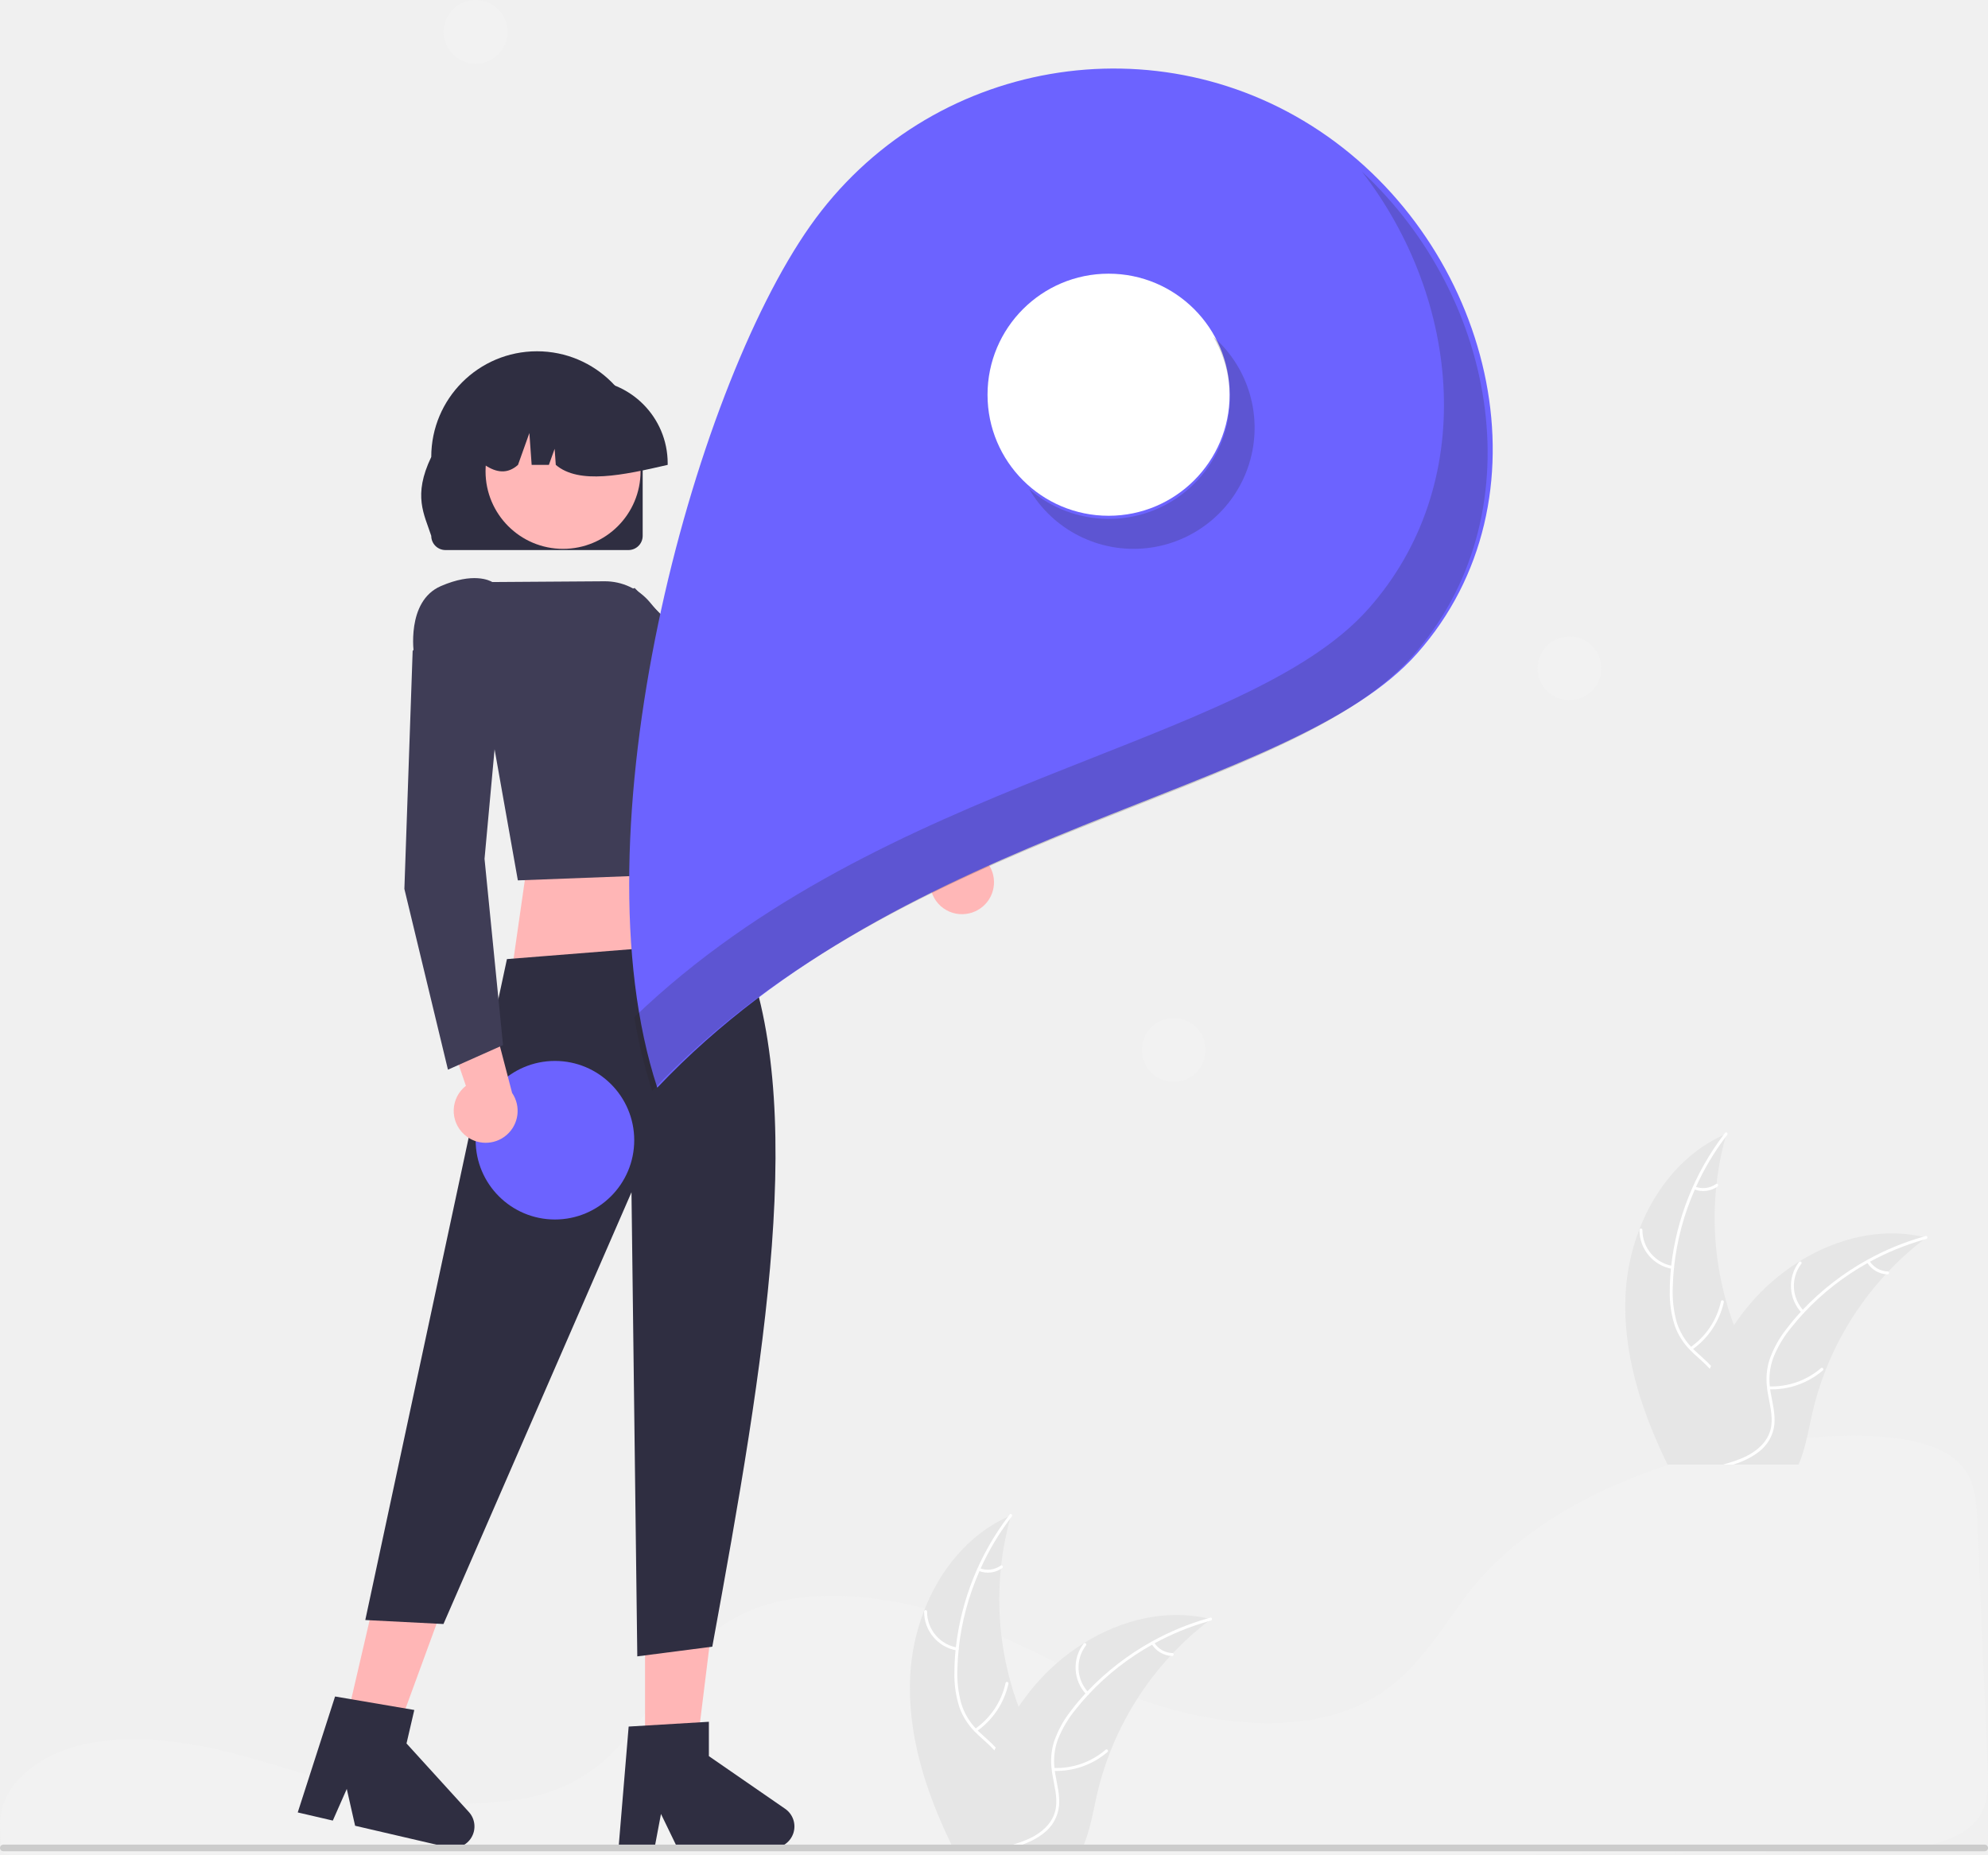
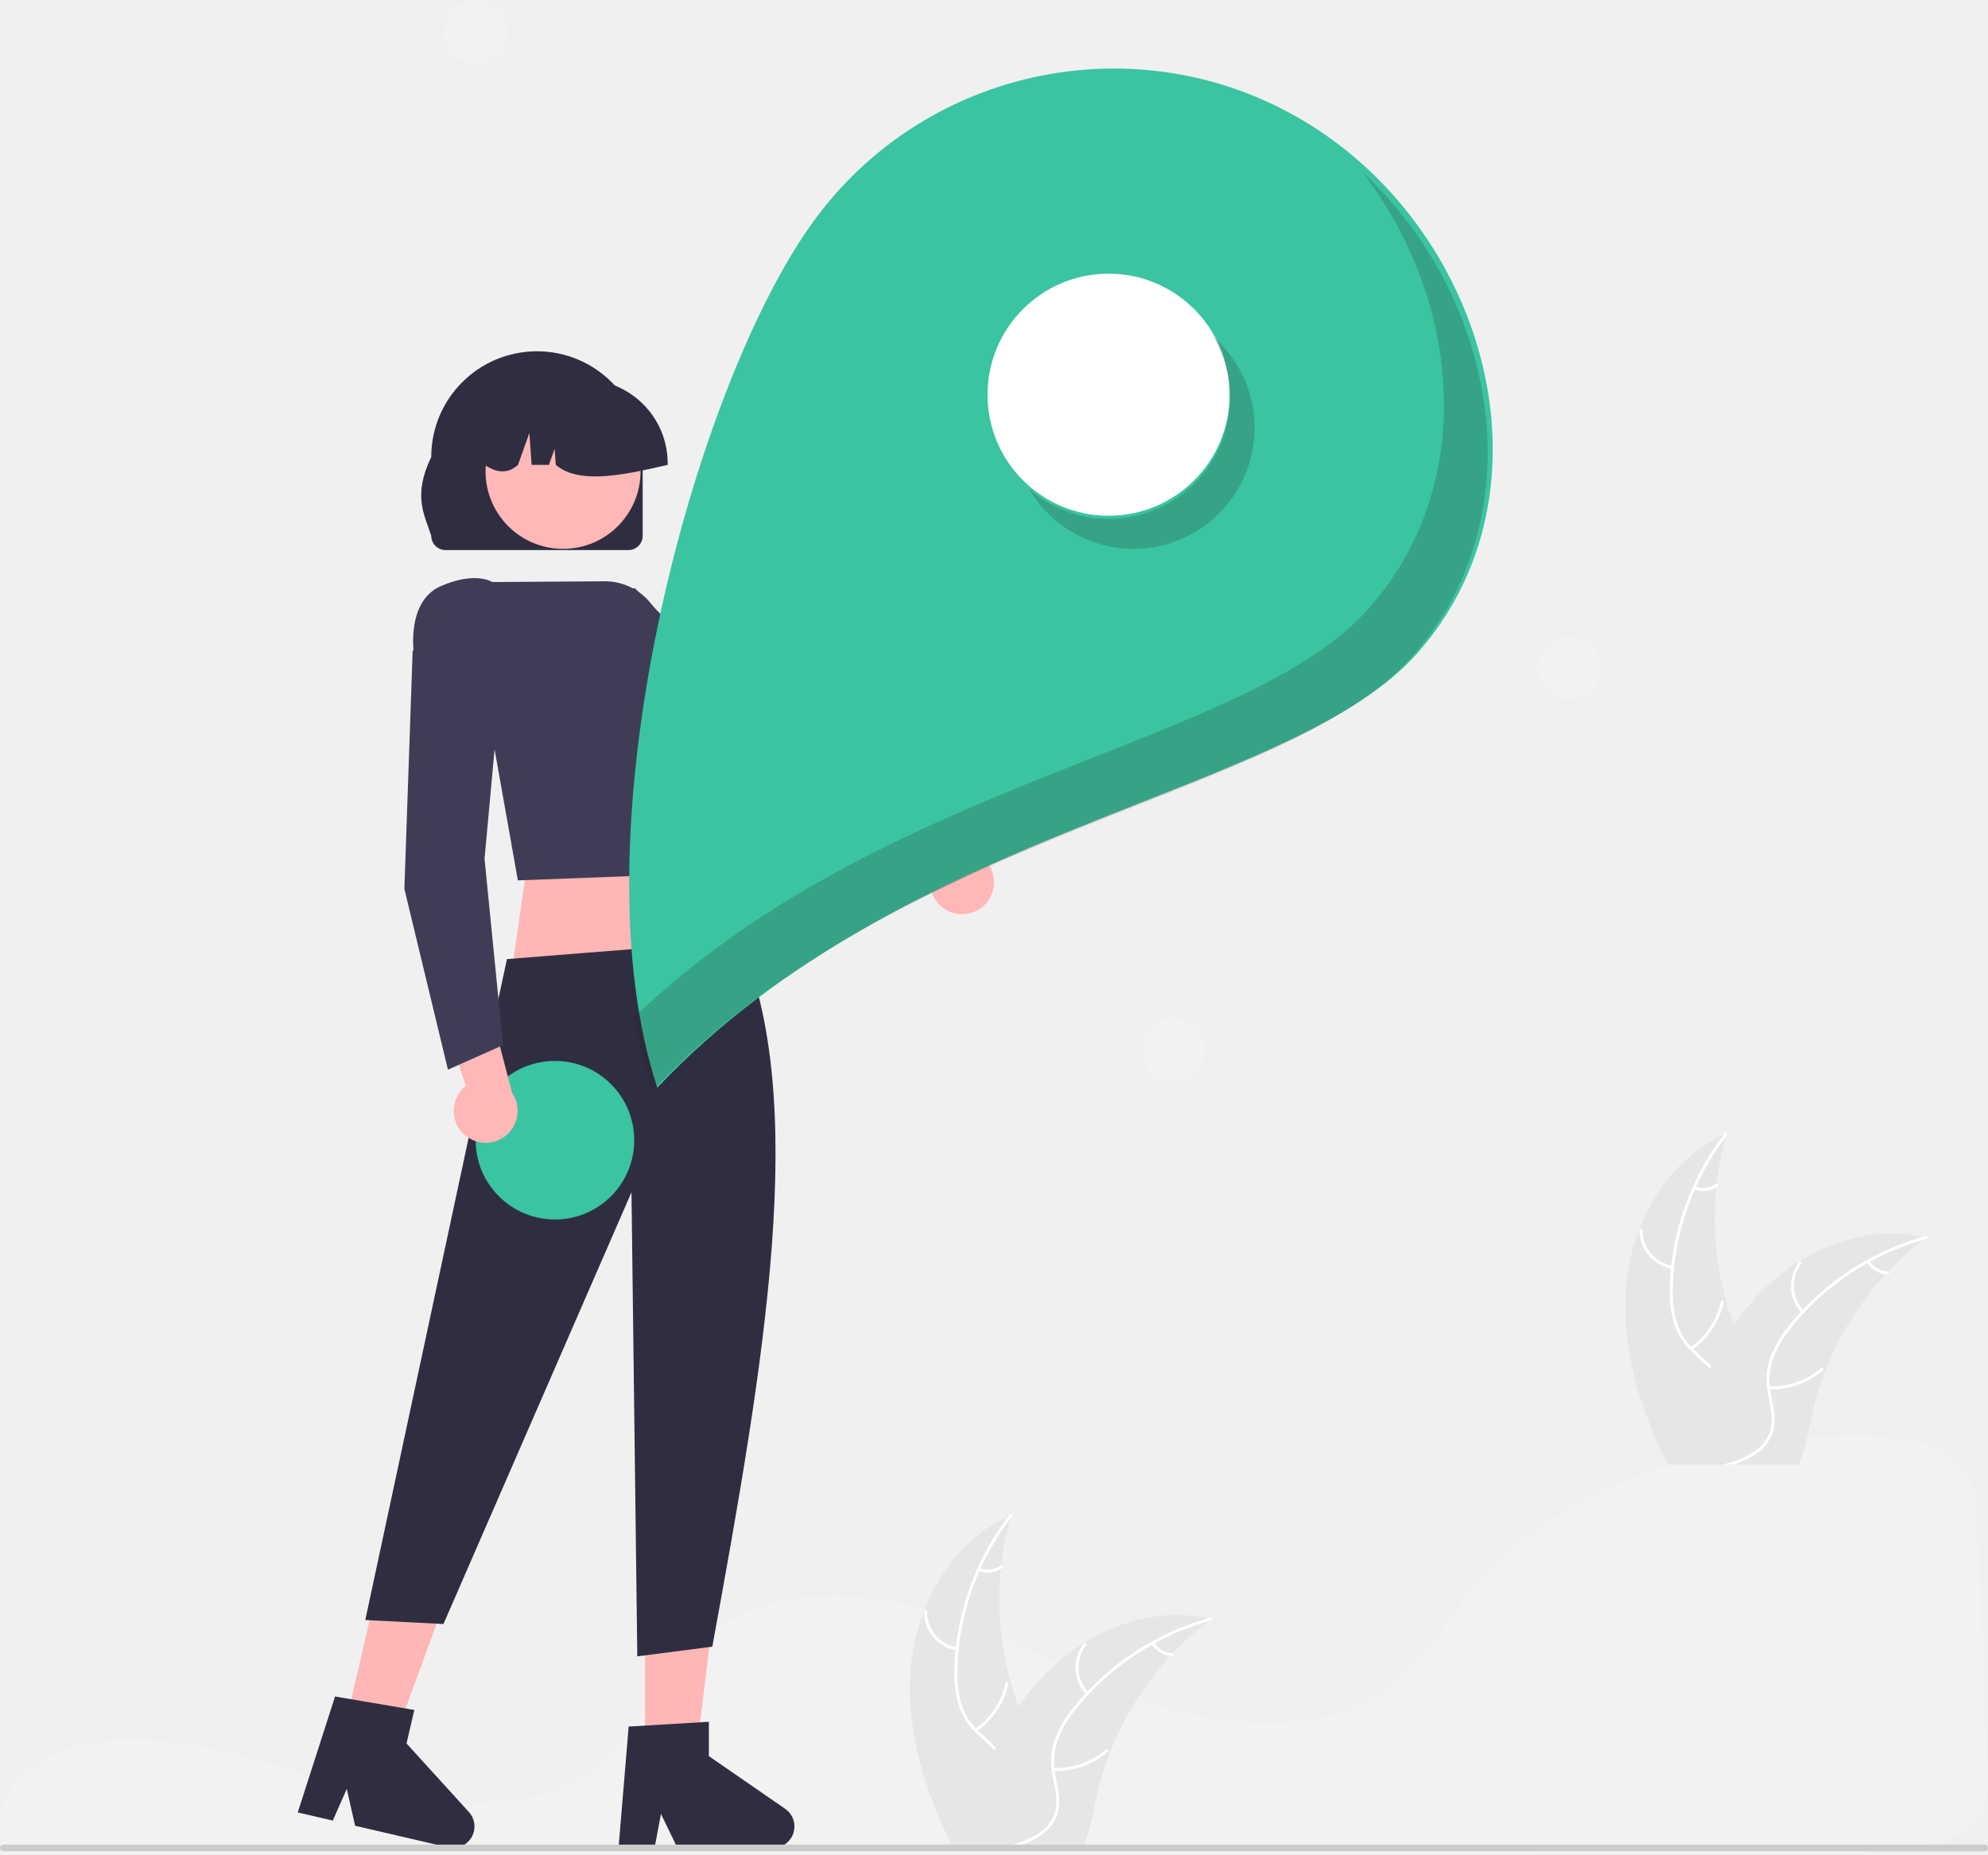
<svg xmlns="http://www.w3.org/2000/svg" data-name="Layer 1" width="748.775" height="698.528" viewBox="0 0 748.775 698.528">
  <path d="M276.629,755.894c-3.6,0-7.207.171-10.729.516l-.513.05c-23.365,2.378-40.456,16.173-39.753,32.09l.136,2.878c.09,1.819.185,3.775.264,5.945.043,1.07,1.311,1.892,2.889,1.892H803.655c40.521-.283,80.896-.64,119.996-1.06a177.652,177.652,0,0,0,21.954-1.31c10.866-1.48,18.408-4.415,23.058-8.972h.001c5.783-5.65,5.965-12.766,5.616-20.805-.712-16.232-1.419-33.285-2.124-50.286-.623-14.983-1.243-29.927-1.863-44.233-.383-8.49-1.235-15.984-7.803-21.712-7.119-6.194-20.101-9.334-38.588-9.334-.223,0-.445,0-.671.001-57.936.237-115.342,23.171-142.845,57.067-3.167,3.903-6.118,8.082-8.972,12.124a158.913,158.913,0,0,1-13.78,17.664,66.95,66.95,0,0,1-9.103,8.169c-.223.178-.479.368-.749.549-.618.464-1.265.911-1.895,1.31a62.041,62.041,0,0,1-11.609,6.076l-.407.157c-.306.126-.638.252-.97.367a68.213,68.213,0,0,1-7.17,2.206c-10.484,2.66-22.405,3.298-35.432,1.894a151.751,151.751,0,0,1-35.23-8.265c-12.062-4.389-23.353-9.86-34.272-15.151-4.796-2.325-9.757-4.729-14.711-7.006-.931-.429-1.847-.848-2.777-1.267-6.051-2.715-11.537-4.957-16.77-6.854a146.279,146.279,0,0,0-39.965-8.521c-14.409-.908-27.107.805-37.732,5.079a60.653,60.653,0,0,0-8.535,4.233c-12.585,7.523-20.343,18.627-27.845,29.365-9.332,13.356-18.983,27.169-38.038,34.329-21.988,8.27-54.084,4.834-76.791-1.141-7.139-1.879-14.27-4.04-21.166-6.131q-4.178-1.267-8.361-2.517c-5.481-1.629-9.966-2.877-14.116-3.931l-1.313-.336c-.73-.183-1.461-.365-2.205-.539-4.929-1.191-9.519-2.129-14.039-2.866l-1.069-.18c-2.144-.325-4.148-.596-6.115-.823l-.785-.09A109.226,109.226,0,0,0,276.629,755.894Z" transform="translate(-225.6125 -100.7359)" fill="#f2f2f2" />
  <path id="a0461f35-fb70-484f-9ae8-3da4bdd92c77-128" data-name="Path 2996" d="M589.616,444.977a11.965,11.965,0,0,1-13.667-12.231l-39.677-15.248,17.965-12.851,34.924,16.45a12.026,12.026,0,0,1,.454,23.881Z" transform="translate(-225.6125 -100.7359)" fill="#ffb7b7" />
  <path id="b3dd0798-f166-43d4-ba9c-3d5fa2ca5126-129" data-name="Path 2997" d="M566.943,434.038l6.195-21.853-.305-.208-58.03-39.42-50.163-50.333-29.221,11.675,1.919,9.249.125.113,66.695,59.738.062.03Z" transform="translate(-225.6125 -100.7359)" fill="#3f3d56" />
  <polygon points="281.883 383.218 192.074 370.629 199.978 315.521 266.096 315.521 281.883 383.218" fill="#ffb6b6" />
  <polygon points="129.283 653.061 147.706 657.342 172.986 588.321 145.796 582.003 129.283 653.061" fill="#ffb6b6" />
  <path d="M337.755,783.457l13.211,3.07,5.257-11.925,3.141,13.877,35.04,8.143a8.087,8.087,0,0,0,7.812-13.318l-23.491-25.828,2.93-12.61-29.84-5.083Z" transform="translate(-225.6125 -100.7359)" fill="#2f2e41" />
  <polygon points="242.956 663.327 261.87 663.327 270.87 590.376 242.956 590.376 242.956 663.327" fill="#ffb6b6" />
  <path d="M458.586,796.833h13.563l2.421-12.806,6.201,12.806h35.974a8.087,8.087,0,0,0,4.595-14.741l-28.728-19.84V749.306L462.396,751.11Z" transform="translate(-225.6125 -100.7359)" fill="#2f2e41" />
  <path d="M416.551,462.014l87.829-6.986c25.918,60.542,9.438,157.191-10.48,265.99l-28.25,3.653-2.191-174.827L392.642,712.484l-29.443-1.505Z" transform="translate(-225.6125 -100.7359)" fill="#2f2e41" />
  <path id="a1ca5f83-7fa1-45b1-9d3b-bf096f25c0e5-130" data-name="Path 3002" d="M467.675,302.588V272.875a39.816,39.816,0,1,0-79.632,0c-7.018,14.623-2.627,21.576,0,29.714a5.355,5.355,0,0,0,5.346,5.346H462.326A5.355,5.355,0,0,0,467.675,302.588Z" transform="translate(-225.6125 -100.7359)" fill="#2f2e41" />
  <circle id="b14fd05a-a043-4ff7-820e-83dd0ca664c7" data-name="Ellipse 572" cx="212.072" cy="177.559" r="29.192" fill="#ffb7b7" />
  <path id="b50f9c05-1494-4f26-bcdb-96e0065c79e8-131" data-name="Path 3003" d="M477.094,275.251A31.531,31.531,0,0,0,445.598,243.755h-5.943A31.531,31.531,0,0,0,408.159,275.251v.595c4.451,3.043,8.676,3.488,12.559,0l4.283-11.994.857,11.994h6.492l2.164-6.051.433,6.051c8.768,7.467,25.348,3.889,42.147,0Z" transform="translate(-225.6125 -100.7359)" fill="#2f2e41" />
  <path id="a0eb6ff4-2fce-4112-9df9-8b4ebb5a5fd4-132" data-name="Path 3004" d="M420.662,432.364l74.325-2.828,4.155-48.624c3.204-8.9,3.256-16.547.154-22.713a22.736,22.736,0,0,0-12.552-10.849l-16.263-19.643a22.136,22.136,0,0,0-17.184-8.011l-42.259.289c-1.018-.612-7.197-3.752-19.382,1.527C378.44,327.24,381.509,347.14,381.542,347.34l.031.187.145.127,28.108,23.675Z" transform="translate(-225.6125 -100.7359)" fill="#3f3d56" />
-   <path d="M759.368,346.873c-47.961,54.051-192.265,64.36-286.194,163.576-31.491-95.901,13.12-261.445,57.579-324.575a139.809,139.809,0,0,1,194.807-33.808C788.69,196.524,810.616,289.118,759.368,346.873Z" transform="translate(-225.6125 -100.7359)" fill="#6c63ff" />
+   <path d="M759.368,346.873c-47.961,54.051-192.265,64.36-286.194,163.576-31.491-95.901,13.12-261.445,57.579-324.575a139.809,139.809,0,0,1,194.807-33.808C788.69,196.524,810.616,289.118,759.368,346.873Z" transform="translate(-225.6125 -100.7359)" fill="#3bc4a1" />
  <circle id="b262ea8c-1946-46c9-a449-3a1996c39394" data-name="Ellipse 577" cx="417.545" cy="148.688" r="45.596" fill="#fff" />
-   <circle id="bcc29a3a-8123-4529-80aa-6f70df2823cf" data-name="Ellipse 577" cx="209.016" cy="429.505" r="29.865" fill="#6c63ff" />
+   <circle id="bcc29a3a-8123-4529-80aa-6f70df2823cf" data-name="Ellipse 577" cx="209.016" cy="429.505" r="29.865" fill="#3bc4a1" />
  <path id="b815393f-9135-439a-a427-8535fc5e4357-133" data-name="Path 3011" d="M400.463,528.081a11.965,11.965,0,0,1,.63-18.329l-13.725-40.229,21.384,5.555,9.745,37.348a12.026,12.026,0,0,1-18.039,15.656Z" transform="translate(-225.6125 -100.7359)" fill="#ffb7b7" />
  <path id="b887ab11-b08b-42e6-a61f-ab0e88099db2-134" data-name="Path 3012" d="M394.332,503.667l20.748-9.246-6.97-70.177,6.492-70.764-27.701-14.95-5.869,7.4v.168l-3.11,89.483.017.067Z" transform="translate(-225.6125 -100.7359)" fill="#3f3d56" />
  <path d="M889.032,636.775c-1.45,5.44-5.26,9.97-9.86,13.27-.75.54-1.52,1.04-2.3,1.51-.24.14-.48.29-.73.42q-.405.24-.81.45h-21.63c-.39-.79-.77-1.59-1.15-2.38-9.27-19.48-15.78-40.5-14.67-61.91a79.254,79.254,0,0,1,5.17-24.25c5.94-15.47,16.78-28.86,31.69-35.6.37-.17.76-.34,1.14-.5-.12.43-.24.85-.36,1.28a110.785,110.785,0,0,0-3.38,17.59c-.06.46-.11.92-.15,1.39a116.054,116.054,0,0,0,3.72,42.69c.01.03.02.07.03.1q1.275,4.605,2.96,9.07c.88,2.35,1.83,4.67,2.87,6.95C885.912,616.425,891.732,626.625,889.032,636.775Z" transform="translate(-225.6125 -100.7359)" fill="#e6e6e6" />
  <path d="M876.152,528.235c-.21.28-.42.55-.63.83a98.128,98.128,0,0,0-11.12,18.76c-.16.33-.31.66-.44,1a97.813,97.813,0,0,0-7.82,29.24,1.49,1.49,0,0,0-.02.21c-.25,2.36-.4,4.74-.46,7.12a42.48,42.48,0,0,0,1.43,13.24,23.769,23.769,0,0,0,5.46,9.42c.25.27.5.54.77.8.2.21.42.42.63.62,2.02,1.93,4.23,3.72,6.13,5.79a21.432,21.432,0,0,1,2.35,3,14.904,14.904,0,0,1,1.6,12.1c-1.36,5.06-4.47,9.33-7.65,13.4-1.59,2.04-3.23,4.1-4.65,6.28-.52.78-1,1.57-1.44,2.38h-1.26c.42-.81.88-1.6,1.38-2.38,3.65-5.75,8.84-10.69,11.53-17.02,1.82-4.27,2.37-9.11.07-13.3a17.681,17.681,0,0,0-2.43-3.38c-1.83-2.07-4.02-3.84-6.01-5.71-.5-.47-.99-.95-1.46-1.45a24.964,24.964,0,0,1-5.64-8.9,39.23,39.23,0,0,1-1.94-13.13c0-2.84.15-5.7.43-8.54.03-.36.07-.73.11-1.1a100.766,100.766,0,0,1,19.67-49.23c.2-.28.41-.55.62-.82C875.792,526.905,876.582,527.685,876.152,528.235Z" transform="translate(-225.6125 -100.7359)" fill="#fff" />
  <path d="M855.476,578.71a14.807,14.807,0,0,1-12.354-14.663.553.553,0,0,1,1.105-.024,13.711,13.711,0,0,0,11.52,13.616c.701.114.427,1.185-.27,1.071Z" transform="translate(-225.6125 -100.7359)" fill="#fff" />
  <path d="M862.275,608.256a28.539,28.539,0,0,0,11.533-17.308c.151-.695,1.222-.424,1.071.27a29.685,29.685,0,0,1-12.038,17.986c-.585.406-1.148-.544-.566-.948Z" transform="translate(-225.6125 -100.7359)" fill="#fff" />
  <path d="M864.072,547.708a8.381,8.381,0,0,0,7.893-.972c.579-.413,1.142.538.566.948a9.392,9.392,0,0,1-8.73,1.094.571.571,0,0,1-.4-.671.555.555,0,0,1,.671-.4Z" transform="translate(-225.6125 -100.7359)" fill="#fff" />
  <path d="M951.172,566.905c-.35.27-.71.54-1.06.82a110.363,110.363,0,0,0-13.29,12c-.32.33-.64.67-.95,1.01l-.01.01a116.347,116.347,0,0,0-22.66,36.14l-.03.09c-.01.03-.02.05-.03.08a114.445,114.445,0,0,0-5.03,16.42c-1.22,5.46-2.22,11.31-4.13,16.57-.29.81-.61,1.61-.95,2.38h-44.46c.15-.79.31-1.59.47-2.38a160.301,160.301,0,0,1,10.54-33.7c.16-.36.32-.72.5-1.08a108.305,108.305,0,0,1,8.61-15.35.01.01,0,0,1,.01-.01,94.956,94.956,0,0,1,5.8-7.69,79.119,79.119,0,0,1,18.72-16.24c.04-.03.09-.05.13-.08,14.04-8.71,30.68-12.86,46.59-9.27h.01C950.362,566.715,950.762,566.805,951.172,566.905Z" transform="translate(-225.6125 -100.7359)" fill="#e6e6e6" />
  <path d="M951.122,567.435c-.34.09-.68.19-1.01.29a98.589,98.589,0,0,0-20.17,8.27c-.32.17-.64.35-.96.53a98.255,98.255,0,0,0-23.79,18.59.035.035,0,0,0-.01.02c-.08.08-.17.17-.24.25-1.6,1.72-3.14,3.51-4.6,5.35a42.769,42.769,0,0,0-6.82,11.43,23.674,23.674,0,0,0-1.31,10.81c.03.37.08.73.13,1.1.04.29.08.58.13.88.66,4.01,1.8,8.03,1.48,12.12a14.909,14.909,0,0,1-6.01,10.63,23.793,23.793,0,0,1-3.68,2.34,36.853,36.853,0,0,1-5.77,2.38h-3.93c.53-.15,1.05-.3,1.58-.45a48.209,48.209,0,0,0,5.53-1.93,26.912,26.912,0,0,0,3-1.48c4.02-2.31,7.37-5.85,8.07-10.58.61-4.14-.57-8.28-1.27-12.33-.12-.7-.23-1.39-.29-2.08a24.439,24.439,0,0,1,.85-10.46,39.062,39.062,0,0,1,6.36-11.66,83.357,83.357,0,0,1,5.48-6.55q.36-.405.75-.81a100.901,100.901,0,0,1,24.21-18.73h.01a99.287,99.287,0,0,1,21.1-8.74h.01c.33-.1.67-.2,1-.29C951.642,566.155,951.802,567.245,951.122,567.435Z" transform="translate(-225.6125 -100.7359)" fill="#fff" />
  <path d="M904.227,595.285a14.807,14.807,0,0,1-1.036-19.145c.432-.564,1.329.081.896.646a13.711,13.711,0,0,0,1,17.807c.491.514-.372,1.203-.861.692Z" transform="translate(-225.6125 -100.7359)" fill="#fff" />
  <path d="M891.866,622.969a28.539,28.539,0,0,0,19.629-6.876c.539-.464,1.231.397.692.861a29.685,29.685,0,0,1-20.441,7.113c-.712-.028-.589-1.126.119-1.098Z" transform="translate(-225.6125 -100.7359)" fill="#fff" />
  <path d="M929.755,575.707a8.381,8.381,0,0,0,6.888,3.977c.712.019.588,1.117-.119,1.098a9.392,9.392,0,0,1-7.629-4.382.571.571,0,0,1,.084-.776.555.555,0,0,1,.776.084Z" transform="translate(-225.6125 -100.7359)" fill="#fff" />
  <path d="M619.592,780.519c-1.45,5.44-5.26,9.97-9.86,13.27-.75.54-1.52,1.04-2.3,1.51-.24.14-.48.29-.73.42q-.405.24-.81.45h-21.63c-.39-.79-.77-1.59-1.15-2.38-9.27-19.48-15.78-40.5-14.67-61.91a79.254,79.254,0,0,1,5.17-24.25c5.94-15.47,16.78-28.86,31.69-35.6.37-.17.76-.34,1.14-.5-.12.43-.24.85-.36,1.28a110.785,110.785,0,0,0-3.38,17.59c-.06.46-.11.92-.15,1.39a116.054,116.054,0,0,0,3.72,42.69c.01.03.02.07.03.1q1.275,4.605,2.96,9.07c.88,2.35,1.83,4.67,2.87,6.95C616.472,760.169,622.292,770.369,619.592,780.519Z" transform="translate(-225.6125 -100.7359)" fill="#e6e6e6" />
  <path d="M606.712,671.979c-.21.28-.42.55-.63.83a98.129,98.129,0,0,0-11.12,18.76c-.16.33-.31.66-.44,1a97.814,97.814,0,0,0-7.82,29.24,1.49,1.49,0,0,0-.02.21c-.25,2.36-.4,4.74-.46,7.12a42.48,42.48,0,0,0,1.43,13.24,23.769,23.769,0,0,0,5.46,9.42c.25.27.5.54.77.8.2.21.42.42.63.62,2.02,1.93,4.23,3.72,6.13,5.79a21.43,21.43,0,0,1,2.35,3,14.904,14.904,0,0,1,1.6,12.1c-1.36,5.06-4.47,9.33-7.65,13.4-1.59,2.04-3.23,4.1-4.65,6.28-.52.78-1,1.57-1.44,2.38h-1.26c.42-.81.88-1.6,1.38-2.38,3.65-5.75,8.84-10.69,11.53-17.02,1.82-4.27,2.37-9.11.07-13.3a17.682,17.682,0,0,0-2.43-3.38c-1.83-2.07-4.02-3.84-6.01-5.71-.5-.47-.99-.95-1.46-1.45a24.964,24.964,0,0,1-5.64-8.9,39.23,39.23,0,0,1-1.94-13.13c0-2.84.15-5.7.43-8.54.03-.36.07-.73.11-1.1a100.767,100.767,0,0,1,19.67-49.23c.2-.28.41-.55.62-.82C606.352,670.649,607.142,671.429,606.712,671.979Z" transform="translate(-225.6125 -100.7359)" fill="#fff" />
  <path d="M586.036,722.453a14.807,14.807,0,0,1-12.354-14.663.553.553,0,0,1,1.105-.024,13.711,13.711,0,0,0,11.52,13.616c.701.114.427,1.185-.27,1.071Z" transform="translate(-225.6125 -100.7359)" fill="#fff" />
  <path d="M592.835,752a28.539,28.539,0,0,0,11.533-17.308c.151-.695,1.222-.424,1.071.27a29.685,29.685,0,0,1-12.038,17.986c-.585.406-1.148-.544-.566-.948Z" transform="translate(-225.6125 -100.7359)" fill="#fff" />
  <path d="M594.631,691.452a8.381,8.381,0,0,0,7.893-.972c.579-.414,1.142.538.566.948a9.392,9.392,0,0,1-8.73,1.094.571.571,0,0,1-.4-.671.555.555,0,0,1,.671-.4Z" transform="translate(-225.6125 -100.7359)" fill="#fff" />
  <path d="M681.732,710.649c-.35.27-.71.54-1.06.82a110.362,110.362,0,0,0-13.29,12c-.32.33-.64.67-.95,1.01l-.01.01a116.347,116.347,0,0,0-22.66,36.14l-.03.09c-.01.03-.02.05-.03.08a114.443,114.443,0,0,0-5.03,16.42c-1.22,5.46-2.22,11.31-4.13,16.57-.29.81-.61,1.61-.95,2.38h-44.46c.15-.79.31-1.59.47-2.38a160.302,160.302,0,0,1,10.54-33.7c.16-.36.32-.72.5-1.08a108.305,108.305,0,0,1,8.61-15.35.01.01,0,0,1,.01-.01,94.956,94.956,0,0,1,5.8-7.69,79.119,79.119,0,0,1,18.72-16.24c.04-.03.09-.05.13-.08,14.04-8.71,30.68-12.86,46.59-9.27h.01C680.922,710.459,681.322,710.549,681.732,710.649Z" transform="translate(-225.6125 -100.7359)" fill="#e6e6e6" />
  <path d="M681.682,711.179c-.34.09-.68.19-1.01.29a98.589,98.589,0,0,0-20.17,8.27c-.32.17-.64.35-.96.53a98.255,98.255,0,0,0-23.79,18.59.035.035,0,0,0-.01.02c-.08.08-.17.17-.24.25-1.6,1.72-3.14,3.51-4.6,5.35a42.769,42.769,0,0,0-6.82,11.43,23.674,23.674,0,0,0-1.31,10.81c.03.37.08.73.13,1.1.04.29.08.58.13.88.66,4.01,1.8,8.03,1.48,12.12a14.909,14.909,0,0,1-6.01,10.63,23.795,23.795,0,0,1-3.68,2.34,36.851,36.851,0,0,1-5.77,2.38h-3.93c.53-.15,1.05-.3,1.58-.45a48.214,48.214,0,0,0,5.53-1.93,26.914,26.914,0,0,0,3-1.48c4.02-2.31,7.37-5.85,8.07-10.58.61-4.14-.57-8.28-1.27-12.33-.12-.7-.23-1.39-.29-2.08a24.439,24.439,0,0,1,.85-10.46,39.063,39.063,0,0,1,6.36-11.66,83.355,83.355,0,0,1,5.48-6.55q.36-.405.75-.81a100.901,100.901,0,0,1,24.21-18.73h.01a99.288,99.288,0,0,1,21.1-8.74h.01c.33-.1.67-.2,1-.29C682.202,709.899,682.362,710.989,681.682,711.179Z" transform="translate(-225.6125 -100.7359)" fill="#fff" />
  <path d="M634.787,739.028a14.807,14.807,0,0,1-1.036-19.145c.432-.564,1.329.081.896.646a13.711,13.711,0,0,0,1,17.807c.491.514-.372,1.203-.861.692Z" transform="translate(-225.6125 -100.7359)" fill="#fff" />
  <path d="M622.426,766.713a28.539,28.539,0,0,0,19.629-6.876c.539-.464,1.231.397.692.861a29.685,29.685,0,0,1-20.441,7.113c-.712-.028-.589-1.126.119-1.098Z" transform="translate(-225.6125 -100.7359)" fill="#fff" />
  <path d="M660.315,719.45a8.381,8.381,0,0,0,6.888,3.977c.712.019.588,1.117-.119,1.098a9.392,9.392,0,0,1-7.629-4.382.571.571,0,0,1,.084-.776.555.555,0,0,1,.776.084Z" transform="translate(-225.6125 -100.7359)" fill="#fff" />
  <circle cx="442.066" cy="395.5" r="12" fill="#f2f2f2" />
  <circle cx="591.137" cy="251.758" r="12" fill="#f2f2f2" />
  <circle cx="179.143" cy="12" r="12" fill="#f2f2f2" />
  <path id="f02c4e45-f306-4b42-b3ad-5ddd3016d7d2-135" data-name="Path 2960" d="M226.86,798.08h746.281a1.247,1.247,0,0,0,0-2.494h-746.281a1.247,1.247,0,1,0,0,2.494Z" transform="translate(-225.6125 -100.7359)" fill="#ccc" />
  <path d="M682.608,227.594a45.59,45.59,0,0,1-69.417,57.289,45.595,45.595,0,1,0,69.417-57.289Z" transform="translate(-225.6125 -100.7359)" fill="#231f20" opacity="0.2" />
  <path d="M738.588,165.397c37.43,48.396,43.886,117.95,2.412,164.69C694.66,382.31,558.39,393.709,464.508,483.905a193.391,193.391,0,0,0,6.751,27.759C565.188,412.448,709.492,402.138,757.453,348.088,804.418,295.161,789.923,212.983,738.588,165.397Z" transform="translate(-225.6125 -100.7359)" fill="#231f20" opacity="0.2" />
</svg>
